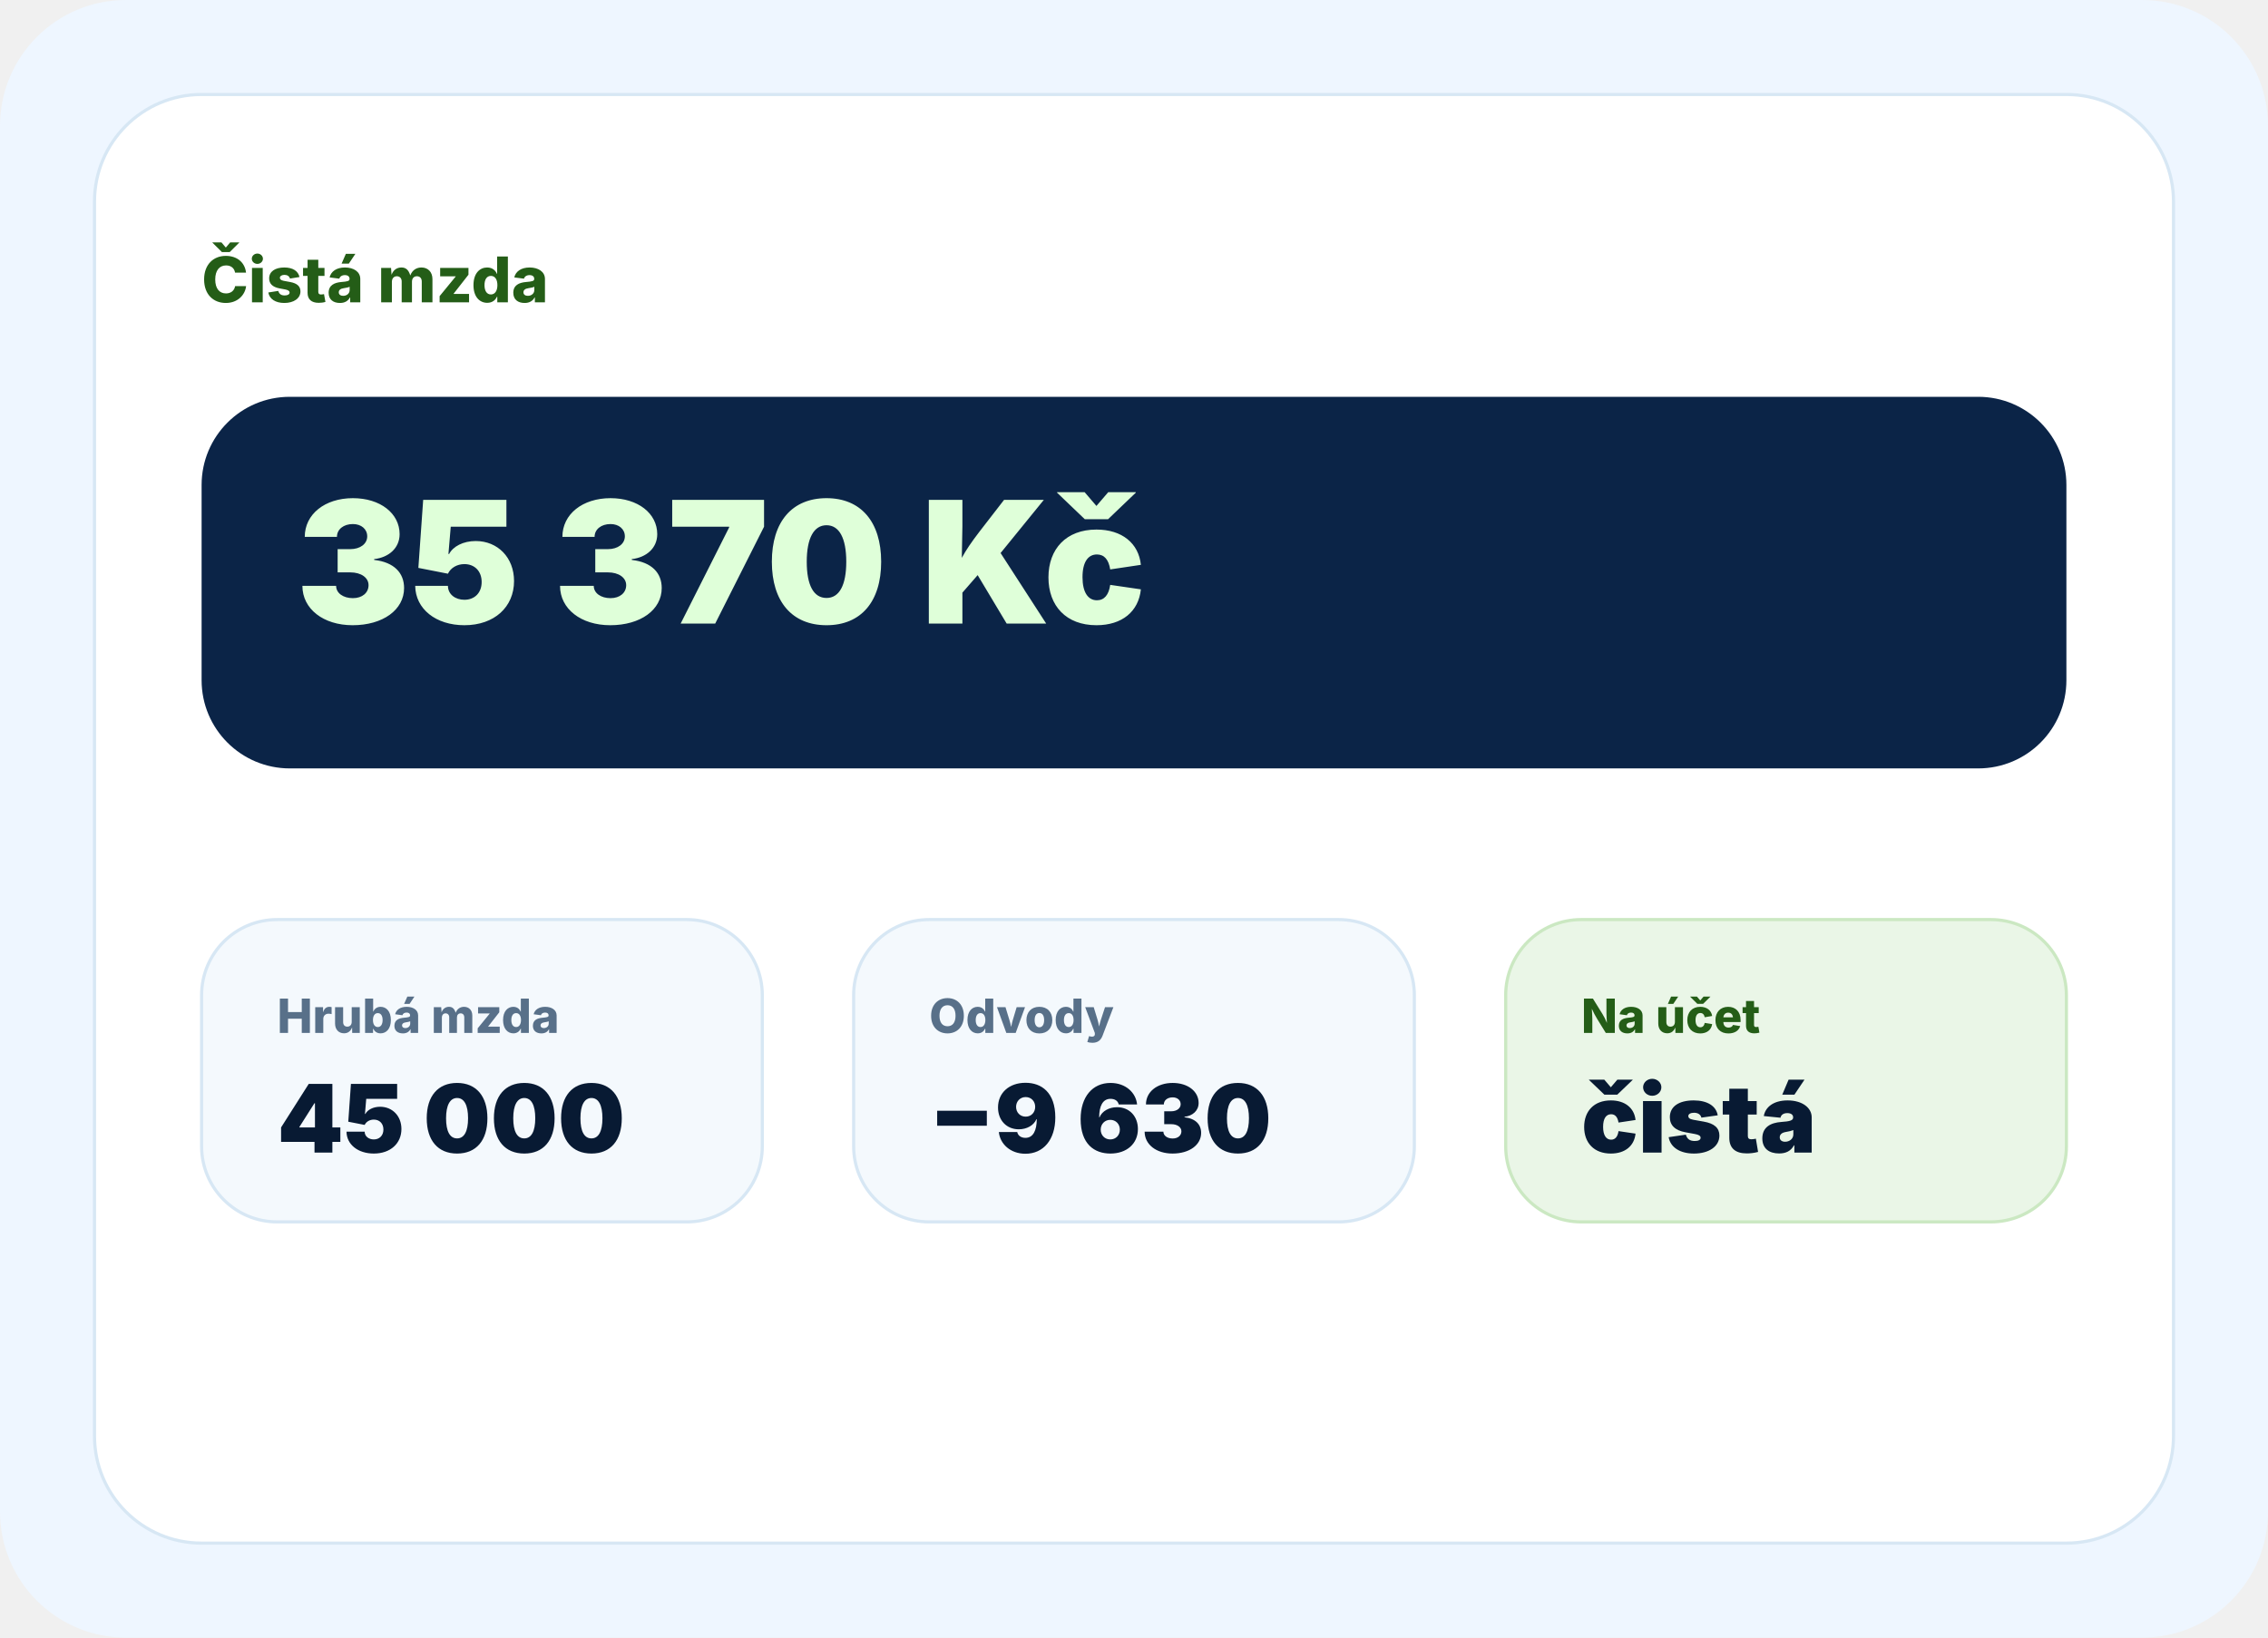
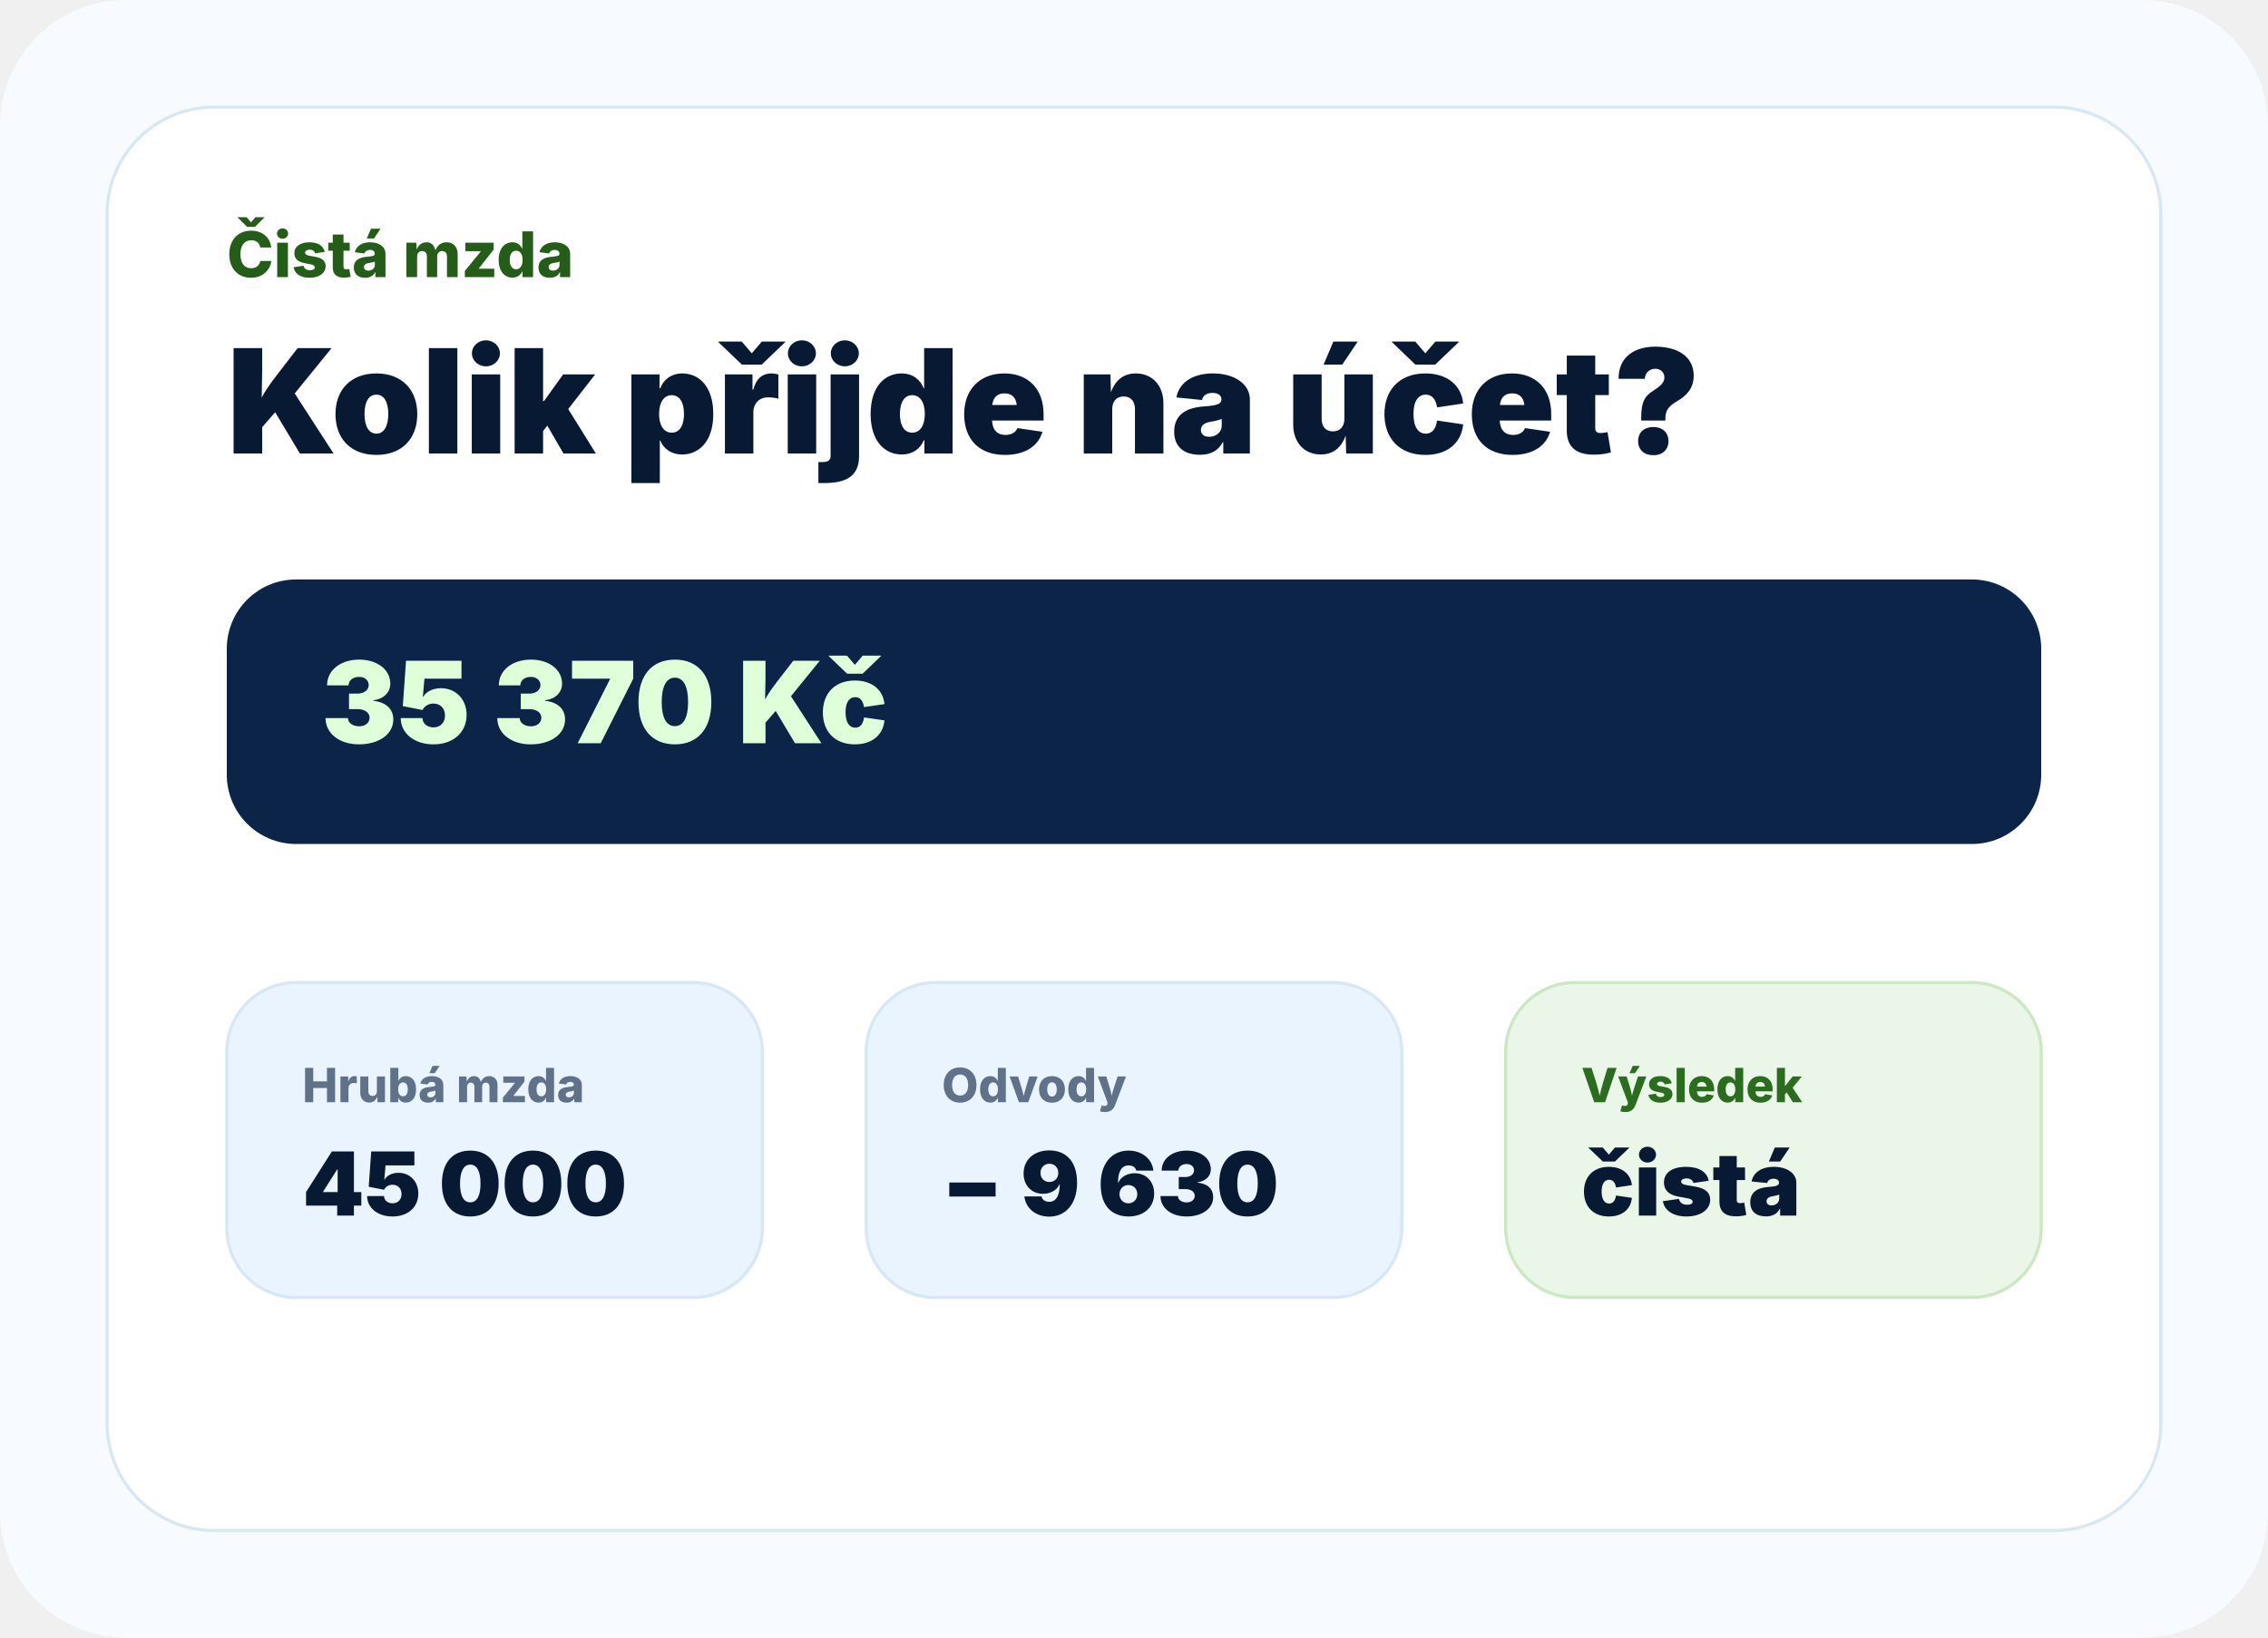
- <svg xmlns="http://www.w3.org/2000/svg" viewBox="0 0 720 520" fill="none">
-   <rect width="720" height="520" rx="40" fill="#EEF6FF" />
-   <rect x="30" y="30" width="660" height="460" rx="34" fill="#fff" stroke="#D7E7F4" />
-   <text x="64" y="96" fill="#245D17" font-family="Inter,Arial" font-size="20" font-weight="800">Čistá mzda</text>
-   <rect x="64" y="126" width="592" height="118" rx="28" fill="#0B2447" />
-   <text x="94" y="198" fill="#DFFFD9" font-family="Inter,Arial" font-size="54" font-weight="900">35 370 Kč</text>
+ <svg xmlns="http://www.w3.org/2000/svg" width="720" height="520" viewBox="0 0 720 520" fill="none">
+   <rect width="720" height="520" rx="40" fill="url(#bg)" />
+   <rect x="34" y="34" width="652" height="452" rx="34" fill="#FFFFFF" stroke="#D7E7F4" />
+   <text x="72" y="88" fill="#245D17" font-family="Inter, Arial, sans-serif" font-size="20" font-weight="800">Čistá mzda</text>
+   <text x="72" y="144" fill="#081A33" font-family="Inter, Arial, sans-serif" font-size="46" font-weight="900">Kolik přijde na účet?</text>
+   <rect x="72" y="184" width="576" height="84" rx="22" fill="#0B2447" />
+   <text x="102" y="236" fill="#DFFFD9" font-family="Inter, Arial, sans-serif" font-size="36" font-weight="900">35 370 Kč</text>
  <g>
-     <rect x="64" y="292" width="178" height="96" rx="24" fill="#F4F9FD" stroke="#D7E7F4" />
-     <text x="88" y="328" fill="#587089" font-family="Inter,Arial" font-size="15" font-weight="800">Hrubá mzda</text>
-     <text x="88" y="366" fill="#081A33" font-family="Inter,Arial" font-size="30" font-weight="900">45 000</text>
+     <rect x="72" y="312" width="170" height="100" rx="22" fill="#EAF4FF" stroke="#D7E7F4" />
+     <text x="96" y="350" fill="#607289" font-family="Inter, Arial, sans-serif" font-size="15" font-weight="800">Hrubá mzda</text>
+     <text x="96" y="386" fill="#081A33" font-family="Inter, Arial, sans-serif" font-size="28" font-weight="900">45 000</text>
  </g>
  <g>
-     <rect x="271" y="292" width="178" height="96" rx="24" fill="#F4F9FD" stroke="#D7E7F4" />
-     <text x="295" y="328" fill="#587089" font-family="Inter,Arial" font-size="15" font-weight="800">Odvody</text>
-     <text x="295" y="366" fill="#081A33" font-family="Inter,Arial" font-size="30" font-weight="900">−9 630</text>
+     <rect x="275" y="312" width="170" height="100" rx="22" fill="#EAF4FF" stroke="#D7E7F4" />
+     <text x="299" y="350" fill="#607289" font-family="Inter, Arial, sans-serif" font-size="15" font-weight="800">Odvody</text>
+     <text x="299" y="386" fill="#081A33" font-family="Inter, Arial, sans-serif" font-size="28" font-weight="900">− 9 630</text>
  </g>
  <g>
-     <rect x="478" y="292" width="178" height="96" rx="24" fill="#EAF6E7" stroke="#CBE8C2" />
-     <text x="502" y="328" fill="#245D17" font-family="Inter,Arial" font-size="15" font-weight="800">Na účet</text>
-     <text x="502" y="366" fill="#081A33" font-family="Inter,Arial" font-size="30" font-weight="900">čistá</text>
+     <rect x="478" y="312" width="170" height="100" rx="22" fill="#EAF6E7" stroke="#CBE8C2" />
+     <text x="502" y="350" fill="#2A6D1E" font-family="Inter, Arial, sans-serif" font-size="15" font-weight="800">Výsledek</text>
+     <text x="502" y="386" fill="#081A33" font-family="Inter, Arial, sans-serif" font-size="28" font-weight="900">čistá</text>
  </g>
+   <defs>
+     <linearGradient id="bg" x1="0" y1="0" x2="720" y2="520">
+       <stop stop-color="#F7FBFF" />
+       <stop offset="1" stop-color="#EAF6EC" />
+     </linearGradient>
+   </defs>
</svg>
